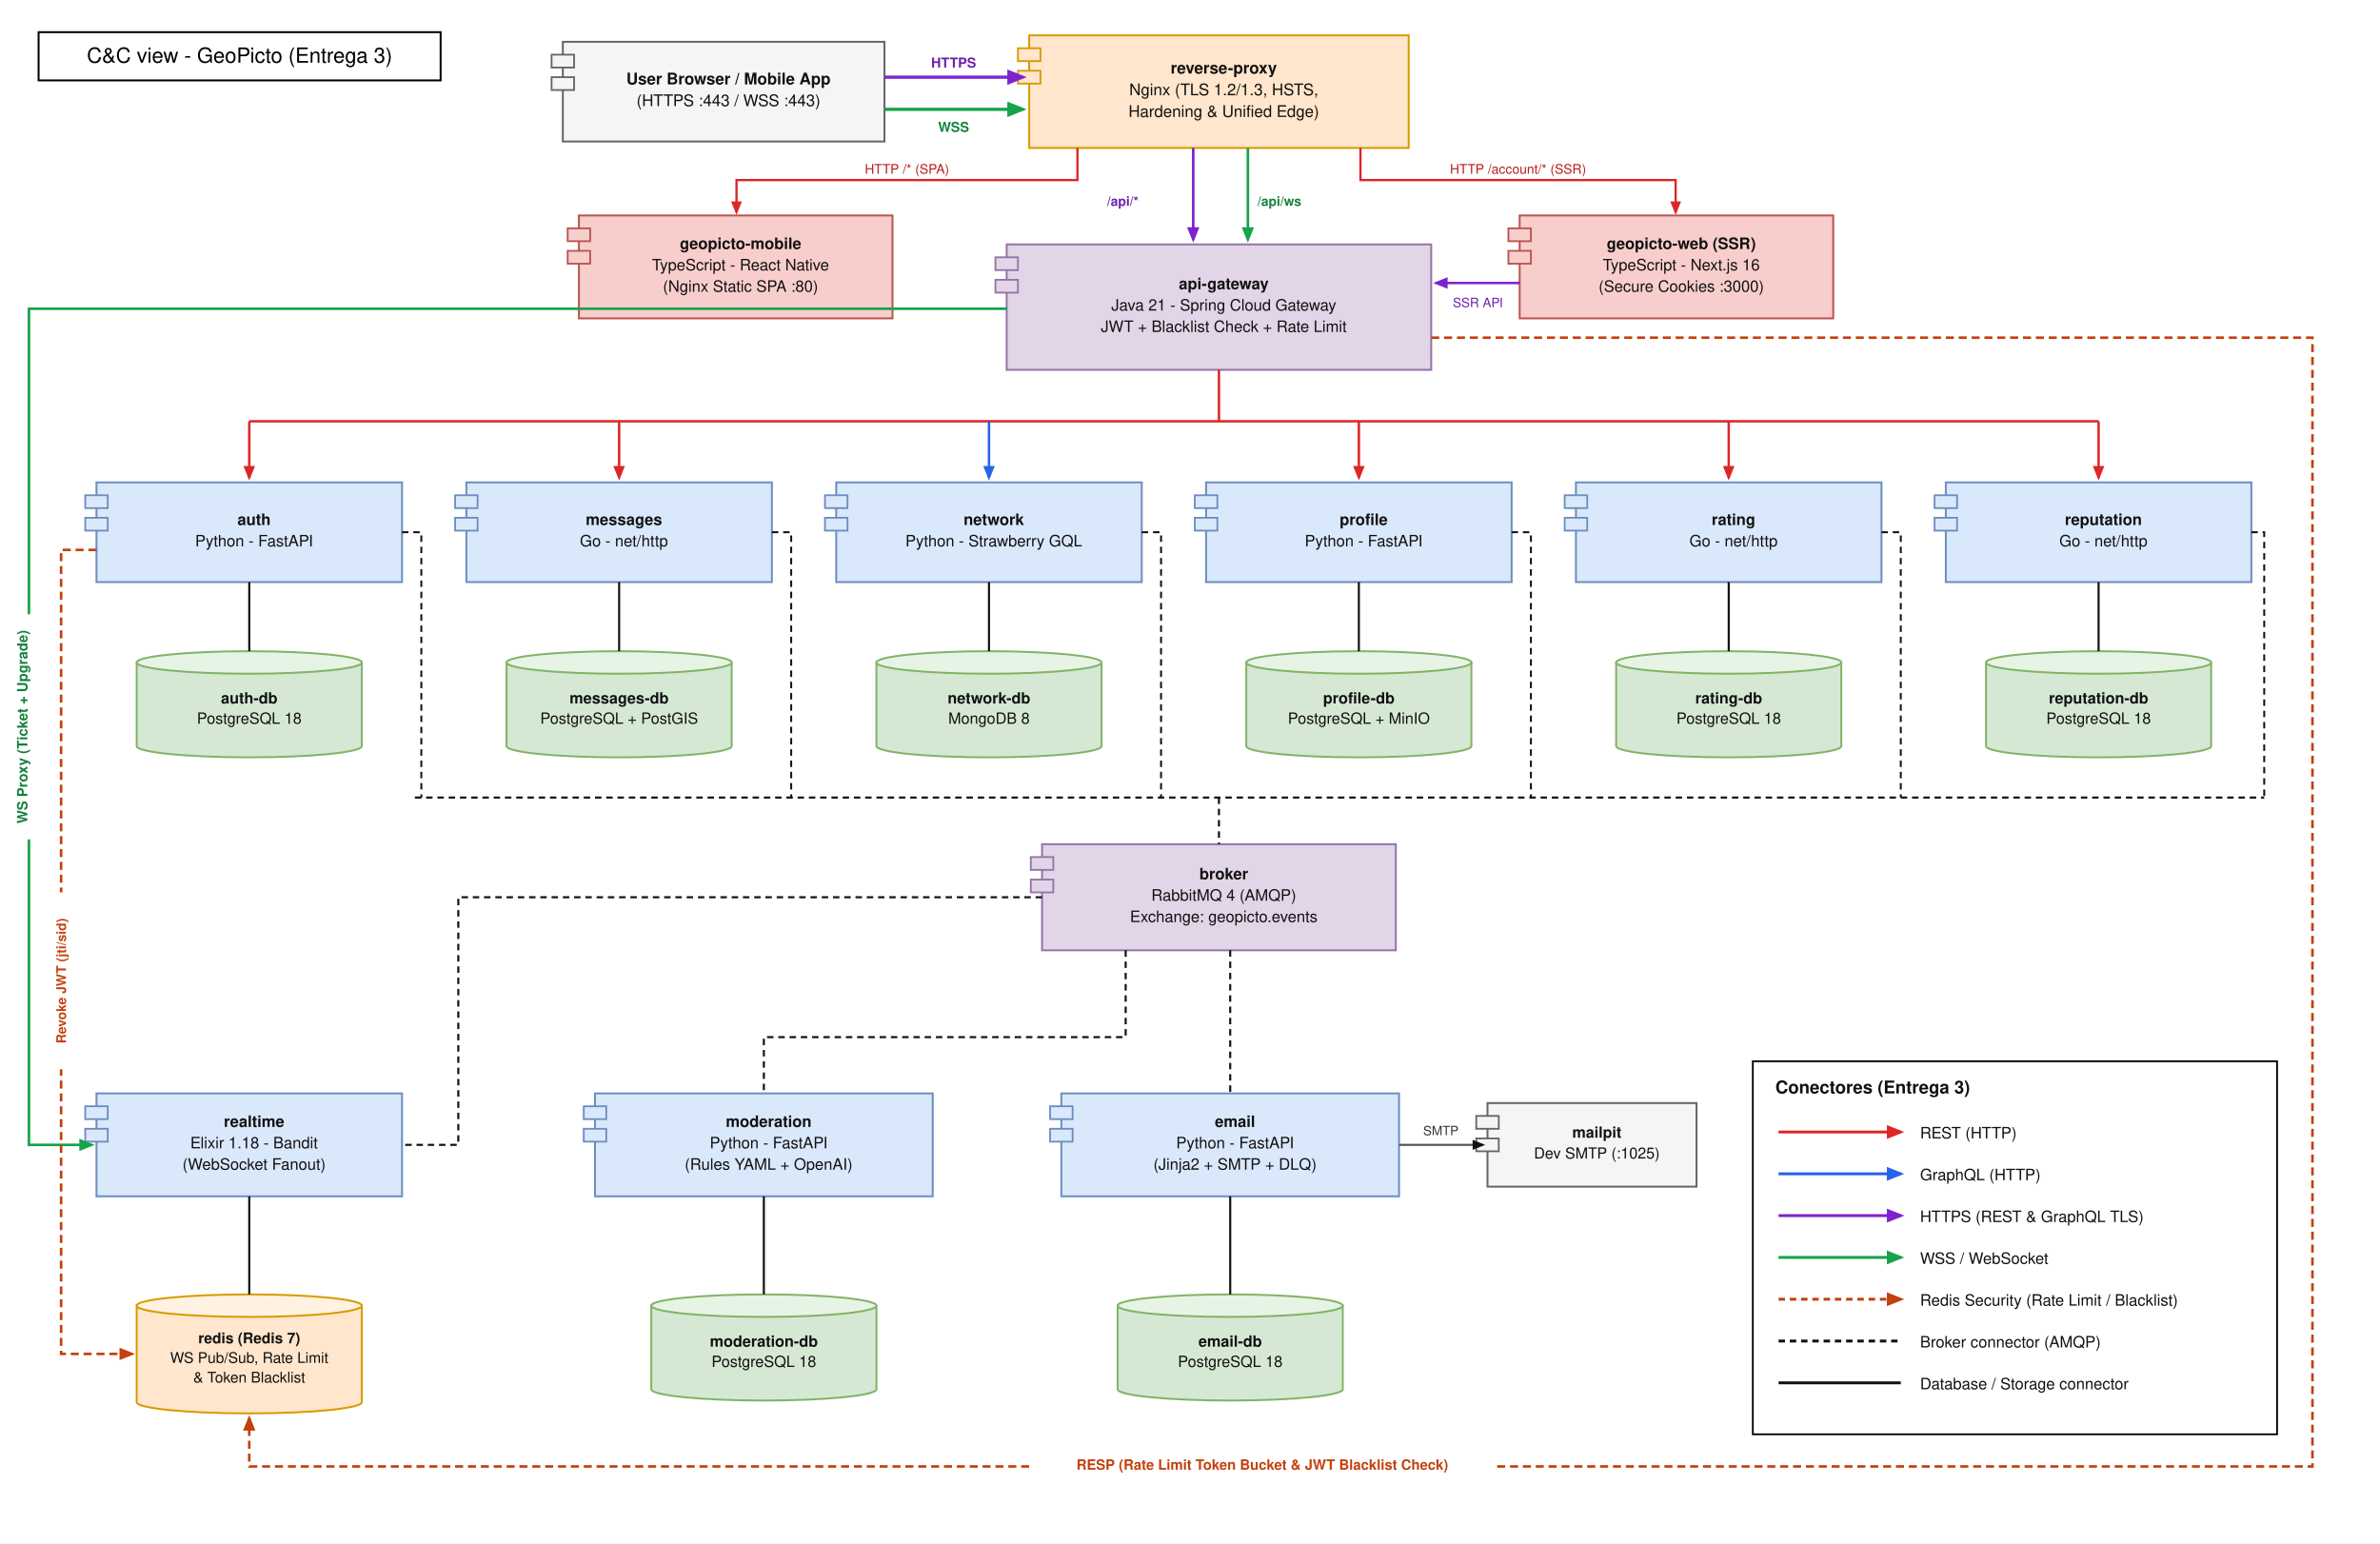
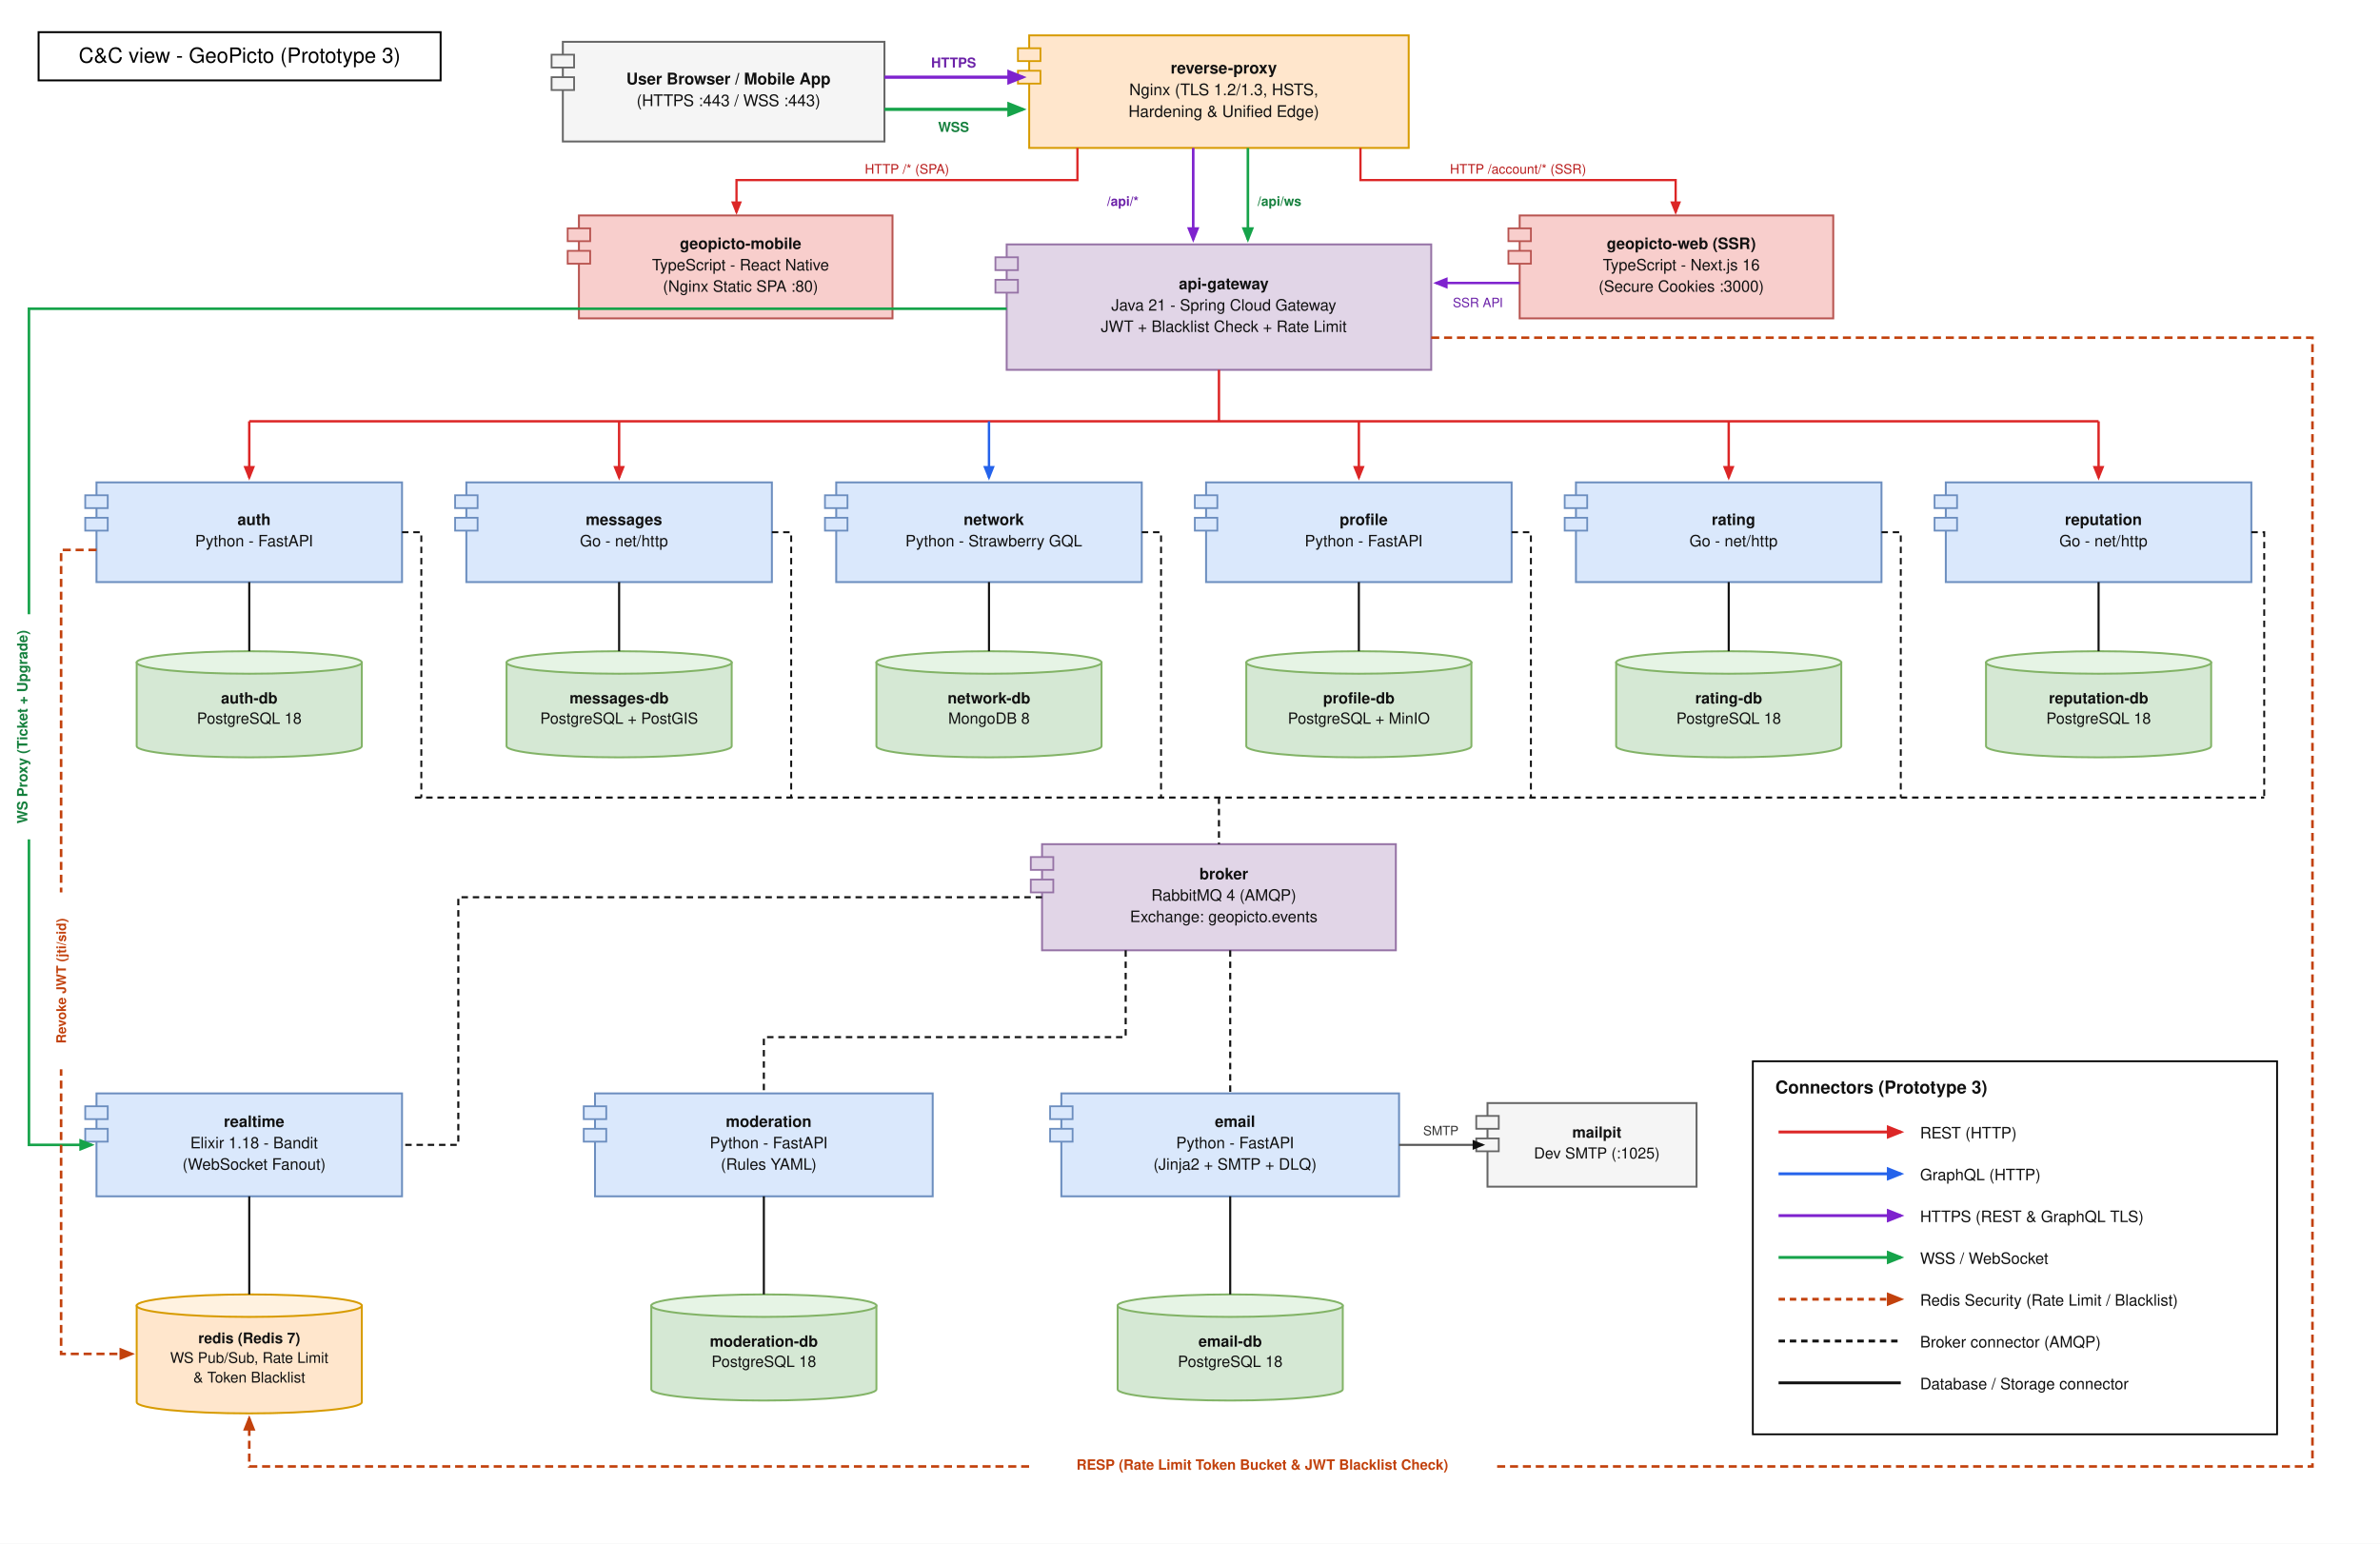
<svg xmlns="http://www.w3.org/2000/svg" viewBox="0 0 1480 960" width="1480px" height="960px" font-family="Helvetica, Arial, sans-serif">
  <rect width="100%" height="100%" fill="#ffffff" />
  <defs>
    <marker id="arr-red" viewBox="0 0 10 10" refX="8" refY="5" markerWidth="6" markerHeight="6" orient="auto">
      <path d="M 0 1 L 10 5 L 0 9 z" fill="#dc2626" />
    </marker>
    <marker id="arr-blue" viewBox="0 0 10 10" refX="8" refY="5" markerWidth="6" markerHeight="6" orient="auto">
      <path d="M 0 1 L 10 5 L 0 9 z" fill="#2563eb" />
    </marker>
    <marker id="arr-purple" viewBox="0 0 10 10" refX="8" refY="5" markerWidth="6" markerHeight="6" orient="auto">
      <path d="M 0 1 L 10 5 L 0 9 z" fill="#7e22ce" />
    </marker>
    <marker id="arr-green" viewBox="0 0 10 10" refX="8" refY="5" markerWidth="6" markerHeight="6" orient="auto">
      <path d="M 0 1 L 10 5 L 0 9 z" fill="#16a34a" />
    </marker>
    <marker id="arr-orange" viewBox="0 0 10 10" refX="8" refY="5" markerWidth="6" markerHeight="6" orient="auto">
      <path d="M 0 1 L 10 5 L 0 9 z" fill="#c2410c" />
    </marker>
    <marker id="arr-dark" viewBox="0 0 10 10" refX="8" refY="5" markerWidth="6" markerHeight="6" orient="auto">
      <path d="M 0 1 L 10 5 L 0 9 z" fill="#111111" />
    </marker>
  </defs>
  <rect x="24" y="20" width="250" height="30" fill="#ffffff" stroke="#000000" stroke-width="1.2" />
-   <text x="149" y="39" font-size="13" fill="#000000" text-anchor="middle">C&amp;C view - GeoPicto (Entrega 3)</text>
+   <text x="149" y="39" font-size="13" fill="#000000" text-anchor="middle">C&amp;C view - GeoPicto (Prototype 3)</text>
  <rect x="350" y="26" width="200" height="62" fill="#f5f5f5" stroke="#666666" stroke-width="1.2" />
  <rect x="343" y="34" width="14" height="8" fill="#f5f5f5" stroke="#666666" stroke-width="1.1" />
  <rect x="343" y="48" width="14" height="8" fill="#f5f5f5" stroke="#666666" stroke-width="1.1" />
  <text x="453.0" y="52.5" font-size="10" font-weight="700" fill="#111111" text-anchor="middle">User Browser / Mobile App</text>
  <text x="453.0" y="66.0" font-size="10" fill="#111111" text-anchor="middle">(HTTPS :443 / WSS :443)</text>
  <rect x="640" y="22" width="236" height="70" fill="#ffe6cc" stroke="#d79b00" stroke-width="1.2" />
  <rect x="633" y="30" width="14" height="8" fill="#ffe6cc" stroke="#d79b00" stroke-width="1.1" />
  <rect x="633" y="44" width="14" height="8" fill="#ffe6cc" stroke="#d79b00" stroke-width="1.1" />
  <text x="761.0" y="45.75" font-size="10" font-weight="700" fill="#111111" text-anchor="middle">reverse-proxy</text>
  <text x="761.0" y="59.25" font-size="10" fill="#111111" text-anchor="middle">Nginx (TLS 1.2/1.3, HSTS,</text>
  <text x="761.0" y="72.75" font-size="10" fill="#111111" text-anchor="middle">Hardening &amp; Unified Edge)</text>
  <path d="M 550,48 L 636,48" fill="none" stroke="#7e22ce" stroke-width="2" marker-end="url(#arr-purple)" />
  <text x="593" y="42" font-size="8.5" font-weight="700" fill="#6b21a8" text-anchor="middle">HTTPS</text>
  <path d="M 550,68 L 636,68" fill="none" stroke="#16a34a" stroke-width="2" marker-end="url(#arr-green)" />
  <text x="593" y="82" font-size="8.5" font-weight="700" fill="#15803d" text-anchor="middle">WSS</text>
  <rect x="360" y="134" width="195" height="64" fill="#f8cecc" stroke="#b85450" stroke-width="1.2" />
  <rect x="353" y="142" width="14" height="8" fill="#f8cecc" stroke="#b85450" stroke-width="1.1" />
  <rect x="353" y="156" width="14" height="8" fill="#f8cecc" stroke="#b85450" stroke-width="1.1" />
  <text x="460.5" y="154.85" font-size="9.8" font-weight="700" fill="#111111" text-anchor="middle">geopicto-mobile</text>
  <text x="460.5" y="168.15" font-size="9.8" fill="#111111" text-anchor="middle">TypeScript - React Native</text>
  <text x="460.5" y="181.45" font-size="9.8" fill="#111111" text-anchor="middle">(Nginx Static SPA :80)</text>
  <rect x="945" y="134" width="195" height="64" fill="#f8cecc" stroke="#b85450" stroke-width="1.2" />
  <rect x="938" y="142" width="14" height="8" fill="#f8cecc" stroke="#b85450" stroke-width="1.1" />
  <rect x="938" y="156" width="14" height="8" fill="#f8cecc" stroke="#b85450" stroke-width="1.1" />
  <text x="1045.5" y="154.85" font-size="9.8" font-weight="700" fill="#111111" text-anchor="middle">geopicto-web (SSR)</text>
  <text x="1045.5" y="168.15" font-size="9.8" fill="#111111" text-anchor="middle">TypeScript - Next.js 16</text>
  <text x="1045.5" y="181.45" font-size="9.8" fill="#111111" text-anchor="middle">(Secure Cookies :3000)</text>
  <path d="M 670,92 L 670,112 L 458,112 L 458,132" fill="none" stroke="#dc2626" stroke-width="1.4" marker-end="url(#arr-red)" />
  <text x="564" y="108" font-size="8.2" fill="#b91c1c" text-anchor="middle">HTTP /* (SPA)</text>
  <path d="M 846,92 L 846,112 L 1042,112 L 1042,132" fill="none" stroke="#dc2626" stroke-width="1.4" marker-end="url(#arr-red)" />
  <text x="944" y="108" font-size="8.2" fill="#b91c1c" text-anchor="middle">HTTP /account/* (SSR)</text>
  <rect x="626" y="152" width="264" height="78" fill="#e1d5e7" stroke="#9673a6" stroke-width="1.2" />
  <rect x="619" y="160" width="14" height="8" fill="#e1d5e7" stroke="#9673a6" stroke-width="1.1" />
  <rect x="619" y="174" width="14" height="8" fill="#e1d5e7" stroke="#9673a6" stroke-width="1.1" />
  <text x="761.0" y="179.85" font-size="9.8" font-weight="700" fill="#111111" text-anchor="middle">api-gateway</text>
  <text x="761.0" y="193.15" font-size="9.8" fill="#111111" text-anchor="middle">Java 21 - Spring Cloud Gateway</text>
  <text x="761.0" y="206.45" font-size="9.8" fill="#111111" text-anchor="middle">JWT + Blacklist Check + Rate Limit</text>
  <path d="M 742,92 L 742,149" fill="none" stroke="#7e22ce" stroke-width="1.6" marker-end="url(#arr-purple)" />
  <text x="708" y="128" font-size="8.2" font-weight="700" fill="#6b21a8" text-anchor="end">/api/*</text>
  <path d="M 776,92 L 776,149" fill="none" stroke="#16a34a" stroke-width="1.6" marker-end="url(#arr-green)" />
  <text x="782" y="128" font-size="8.2" font-weight="700" fill="#15803d">/api/ws</text>
  <path d="M 945,176 L 893,176" fill="none" stroke="#7e22ce" stroke-width="1.5" marker-end="url(#arr-purple)" />
  <text x="919" y="191" font-size="8" fill="#6b21a8" text-anchor="middle">SSR API</text>
  <line x1="758" y1="230" x2="758" y2="262" stroke="#dc2626" stroke-width="1.5" />
  <line x1="155" y1="262" x2="1305" y2="262" stroke="#dc2626" stroke-width="1.5" />
  <rect x="60" y="300" width="190" height="62" fill="#dae8fc" stroke="#6c8ebf" stroke-width="1.2" />
  <rect x="53" y="308" width="14" height="8" fill="#dae8fc" stroke="#6c8ebf" stroke-width="1.1" />
  <rect x="53" y="322" width="14" height="8" fill="#dae8fc" stroke="#6c8ebf" stroke-width="1.1" />
  <text x="158.0" y="326.5" font-size="9.8" font-weight="700" fill="#111111" text-anchor="middle">auth</text>
  <text x="158.0" y="339.8" font-size="9.8" fill="#111111" text-anchor="middle">Python - FastAPI</text>
  <path d="M 85,412 L 85,464 A 70.0,7 0 0,0 225,464 L 225,412 Z" fill="#d5e8d4" stroke="#82b366" stroke-width="1.2" />
  <ellipse cx="155.0" cy="412" rx="70.0" ry="7" fill="#e6f4e5" stroke="#82b366" stroke-width="1.2" />
  <text x="155.0" y="437.5" font-size="9.6" font-weight="700" fill="#111111" text-anchor="middle">auth-db</text>
  <text x="155.0" y="450.1" font-size="9.6" fill="#111111" text-anchor="middle">PostgreSQL 18</text>
  <line x1="155" y1="362" x2="155" y2="405" stroke="#111111" stroke-width="1.3" />
  <line x1="155" y1="262" x2="155" y2="297" stroke="#dc2626" stroke-width="1.5" marker-end="url(#arr-red)" />
  <rect x="290" y="300" width="190" height="62" fill="#dae8fc" stroke="#6c8ebf" stroke-width="1.2" />
  <rect x="283" y="308" width="14" height="8" fill="#dae8fc" stroke="#6c8ebf" stroke-width="1.1" />
  <rect x="283" y="322" width="14" height="8" fill="#dae8fc" stroke="#6c8ebf" stroke-width="1.1" />
  <text x="388.0" y="326.5" font-size="9.8" font-weight="700" fill="#111111" text-anchor="middle">messages</text>
  <text x="388.0" y="339.8" font-size="9.8" fill="#111111" text-anchor="middle">Go - net/http</text>
  <path d="M 315,412 L 315,464 A 70.0,7 0 0,0 455,464 L 455,412 Z" fill="#d5e8d4" stroke="#82b366" stroke-width="1.2" />
  <ellipse cx="385.0" cy="412" rx="70.0" ry="7" fill="#e6f4e5" stroke="#82b366" stroke-width="1.2" />
  <text x="385.0" y="437.5" font-size="9.6" font-weight="700" fill="#111111" text-anchor="middle">messages-db</text>
  <text x="385.0" y="450.1" font-size="9.6" fill="#111111" text-anchor="middle">PostgreSQL + PostGIS</text>
  <line x1="385" y1="362" x2="385" y2="405" stroke="#111111" stroke-width="1.3" />
  <line x1="385" y1="262" x2="385" y2="297" stroke="#dc2626" stroke-width="1.5" marker-end="url(#arr-red)" />
  <rect x="520" y="300" width="190" height="62" fill="#dae8fc" stroke="#6c8ebf" stroke-width="1.2" />
  <rect x="513" y="308" width="14" height="8" fill="#dae8fc" stroke="#6c8ebf" stroke-width="1.1" />
  <rect x="513" y="322" width="14" height="8" fill="#dae8fc" stroke="#6c8ebf" stroke-width="1.1" />
  <text x="618.0" y="326.5" font-size="9.8" font-weight="700" fill="#111111" text-anchor="middle">network</text>
  <text x="618.0" y="339.8" font-size="9.8" fill="#111111" text-anchor="middle">Python - Strawberry GQL</text>
  <path d="M 545,412 L 545,464 A 70.0,7 0 0,0 685,464 L 685,412 Z" fill="#d5e8d4" stroke="#82b366" stroke-width="1.2" />
  <ellipse cx="615.0" cy="412" rx="70.0" ry="7" fill="#e6f4e5" stroke="#82b366" stroke-width="1.2" />
  <text x="615.0" y="437.5" font-size="9.6" font-weight="700" fill="#111111" text-anchor="middle">network-db</text>
  <text x="615.0" y="450.1" font-size="9.6" fill="#111111" text-anchor="middle">MongoDB 8</text>
  <line x1="615" y1="362" x2="615" y2="405" stroke="#111111" stroke-width="1.3" />
  <line x1="615" y1="262" x2="615" y2="297" stroke="#2563eb" stroke-width="1.5" marker-end="url(#arr-blue)" />
  <rect x="750" y="300" width="190" height="62" fill="#dae8fc" stroke="#6c8ebf" stroke-width="1.2" />
  <rect x="743" y="308" width="14" height="8" fill="#dae8fc" stroke="#6c8ebf" stroke-width="1.1" />
  <rect x="743" y="322" width="14" height="8" fill="#dae8fc" stroke="#6c8ebf" stroke-width="1.1" />
  <text x="848.0" y="326.5" font-size="9.8" font-weight="700" fill="#111111" text-anchor="middle">profile</text>
  <text x="848.0" y="339.8" font-size="9.8" fill="#111111" text-anchor="middle">Python - FastAPI</text>
  <path d="M 775,412 L 775,464 A 70.0,7 0 0,0 915,464 L 915,412 Z" fill="#d5e8d4" stroke="#82b366" stroke-width="1.2" />
  <ellipse cx="845.0" cy="412" rx="70.0" ry="7" fill="#e6f4e5" stroke="#82b366" stroke-width="1.2" />
  <text x="845.0" y="437.5" font-size="9.6" font-weight="700" fill="#111111" text-anchor="middle">profile-db</text>
  <text x="845.0" y="450.1" font-size="9.6" fill="#111111" text-anchor="middle">PostgreSQL + MinIO</text>
  <line x1="845" y1="362" x2="845" y2="405" stroke="#111111" stroke-width="1.3" />
  <line x1="845" y1="262" x2="845" y2="297" stroke="#dc2626" stroke-width="1.5" marker-end="url(#arr-red)" />
  <rect x="980" y="300" width="190" height="62" fill="#dae8fc" stroke="#6c8ebf" stroke-width="1.2" />
  <rect x="973" y="308" width="14" height="8" fill="#dae8fc" stroke="#6c8ebf" stroke-width="1.1" />
  <rect x="973" y="322" width="14" height="8" fill="#dae8fc" stroke="#6c8ebf" stroke-width="1.1" />
  <text x="1078.0" y="326.5" font-size="9.8" font-weight="700" fill="#111111" text-anchor="middle">rating</text>
  <text x="1078.0" y="339.8" font-size="9.8" fill="#111111" text-anchor="middle">Go - net/http</text>
  <path d="M 1005,412 L 1005,464 A 70.0,7 0 0,0 1145,464 L 1145,412 Z" fill="#d5e8d4" stroke="#82b366" stroke-width="1.2" />
  <ellipse cx="1075.0" cy="412" rx="70.0" ry="7" fill="#e6f4e5" stroke="#82b366" stroke-width="1.2" />
  <text x="1075.0" y="437.5" font-size="9.6" font-weight="700" fill="#111111" text-anchor="middle">rating-db</text>
  <text x="1075.0" y="450.1" font-size="9.6" fill="#111111" text-anchor="middle">PostgreSQL 18</text>
  <line x1="1075" y1="362" x2="1075" y2="405" stroke="#111111" stroke-width="1.3" />
  <line x1="1075" y1="262" x2="1075" y2="297" stroke="#dc2626" stroke-width="1.5" marker-end="url(#arr-red)" />
  <rect x="1210" y="300" width="190" height="62" fill="#dae8fc" stroke="#6c8ebf" stroke-width="1.2" />
  <rect x="1203" y="308" width="14" height="8" fill="#dae8fc" stroke="#6c8ebf" stroke-width="1.1" />
  <rect x="1203" y="322" width="14" height="8" fill="#dae8fc" stroke="#6c8ebf" stroke-width="1.1" />
  <text x="1308.0" y="326.5" font-size="9.8" font-weight="700" fill="#111111" text-anchor="middle">reputation</text>
  <text x="1308.0" y="339.8" font-size="9.8" fill="#111111" text-anchor="middle">Go - net/http</text>
  <path d="M 1235,412 L 1235,464 A 70.0,7 0 0,0 1375,464 L 1375,412 Z" fill="#d5e8d4" stroke="#82b366" stroke-width="1.2" />
  <ellipse cx="1305.0" cy="412" rx="70.0" ry="7" fill="#e6f4e5" stroke="#82b366" stroke-width="1.2" />
  <text x="1305.0" y="437.5" font-size="9.6" font-weight="700" fill="#111111" text-anchor="middle">reputation-db</text>
  <text x="1305.0" y="450.1" font-size="9.6" fill="#111111" text-anchor="middle">PostgreSQL 18</text>
  <line x1="1305" y1="362" x2="1305" y2="405" stroke="#111111" stroke-width="1.3" />
  <line x1="1305" y1="262" x2="1305" y2="297" stroke="#dc2626" stroke-width="1.5" marker-end="url(#arr-red)" />
  <rect x="648" y="525" width="220" height="66" fill="#e1d5e7" stroke="#9673a6" stroke-width="1.2" />
  <rect x="641" y="533" width="14" height="8" fill="#e1d5e7" stroke="#9673a6" stroke-width="1.1" />
  <rect x="641" y="547" width="14" height="8" fill="#e1d5e7" stroke="#9673a6" stroke-width="1.1" />
  <text x="761.0" y="546.85" font-size="9.8" font-weight="700" fill="#111111" text-anchor="middle">broker</text>
  <text x="761.0" y="560.15" font-size="9.8" fill="#111111" text-anchor="middle">RabbitMQ 4 (AMQP)</text>
  <text x="761.0" y="573.45" font-size="9.8" fill="#111111" text-anchor="middle">Exchange: geopicto.events</text>
  <line x1="258" y1="496" x2="1408" y2="496" stroke="#111111" stroke-width="1.3" stroke-dasharray="4,3" />
  <line x1="758" y1="496" x2="758" y2="525" stroke="#111111" stroke-width="1.3" stroke-dasharray="4,3" />
  <path d="M 250,331 L 262,331 L 262,496" fill="none" stroke="#111111" stroke-width="1.2" stroke-dasharray="4,3" />
  <path d="M 480,331 L 492,331 L 492,496" fill="none" stroke="#111111" stroke-width="1.2" stroke-dasharray="4,3" />
  <path d="M 710,331 L 722,331 L 722,496" fill="none" stroke="#111111" stroke-width="1.2" stroke-dasharray="4,3" />
  <path d="M 940,331 L 952,331 L 952,496" fill="none" stroke="#111111" stroke-width="1.2" stroke-dasharray="4,3" />
  <path d="M 1170,331 L 1182,331 L 1182,496" fill="none" stroke="#111111" stroke-width="1.2" stroke-dasharray="4,3" />
  <path d="M 1400,331 L 1408,331 L 1408,496" fill="none" stroke="#111111" stroke-width="1.2" stroke-dasharray="4,3" />
  <rect x="60" y="680" width="190" height="64" fill="#dae8fc" stroke="#6c8ebf" stroke-width="1.2" />
  <rect x="53" y="688" width="14" height="8" fill="#dae8fc" stroke="#6c8ebf" stroke-width="1.1" />
  <rect x="53" y="702" width="14" height="8" fill="#dae8fc" stroke="#6c8ebf" stroke-width="1.1" />
  <text x="158.0" y="700.85" font-size="9.8" font-weight="700" fill="#111111" text-anchor="middle">realtime</text>
  <text x="158.0" y="714.15" font-size="9.8" fill="#111111" text-anchor="middle">Elixir 1.18 - Bandit</text>
  <text x="158.0" y="727.45" font-size="9.8" fill="#111111" text-anchor="middle">(WebSocket Fanout)</text>
  <path d="M 85,812 L 85,872 A 70.0,7 0 0,0 225,872 L 225,812 Z" fill="#ffe6cc" stroke="#d79b00" stroke-width="1.2" />
  <ellipse cx="155.0" cy="812" rx="70.0" ry="7" fill="#fff2e0" stroke="#d79b00" stroke-width="1.2" />
  <text x="155.0" y="835.4" font-size="9.2" font-weight="700" fill="#111111" text-anchor="middle">redis (Redis 7)</text>
  <text x="155.0" y="847.6" font-size="9.2" fill="#111111" text-anchor="middle">WS Pub/Sub, Rate Limit</text>
  <text x="155.0" y="859.8" font-size="9.2" fill="#111111" text-anchor="middle">&amp; Token Blacklist</text>
  <line x1="155" y1="744" x2="155" y2="805" stroke="#111111" stroke-width="1.3" />
  <path d="M 626,192 L 18,192 L 18,712 L 57,712" fill="none" stroke="#16a34a" stroke-width="1.6" marker-end="url(#arr-green)" />
  <rect x="6" y="382" width="16" height="140" fill="#ffffff" />
  <text x="17" y="452" font-size="8.8" font-weight="700" fill="#15803d" transform="rotate(-90 17,452)" text-anchor="middle">WS Proxy (Ticket + Upgrade)</text>
  <path d="M 648,558 L 285,558 L 285,712 L 250,712" fill="none" stroke="#111111" stroke-width="1.3" stroke-dasharray="4,3" />
  <path d="M 60,342 L 38,342 L 38,842 L 82,842" fill="none" stroke="#c2410c" stroke-width="1.6" stroke-dasharray="5,3" marker-end="url(#arr-orange)" />
  <rect x="30" y="555" width="16" height="110" fill="#ffffff" />
  <text x="41" y="610" font-size="8.2" font-weight="700" fill="#c2410c" transform="rotate(-90 41,610)" text-anchor="middle">Revoke JWT (jti/sid)</text>
  <path d="M 890,210 L 1438,210 L 1438,912 L 155,912 L 155,882" fill="none" stroke="#c2410c" stroke-width="1.6" stroke-dasharray="5,3" marker-end="url(#arr-orange)" />
  <rect x="640" y="902" width="290" height="16" fill="#ffffff" />
  <text x="785" y="914" font-size="8.8" font-weight="700" fill="#c2410c" text-anchor="middle">RESP (Rate Limit Token Bucket &amp; JWT Blacklist Check)</text>
  <rect x="370" y="680" width="210" height="64" fill="#dae8fc" stroke="#6c8ebf" stroke-width="1.2" />
  <rect x="363" y="688" width="14" height="8" fill="#dae8fc" stroke="#6c8ebf" stroke-width="1.1" />
  <rect x="363" y="702" width="14" height="8" fill="#dae8fc" stroke="#6c8ebf" stroke-width="1.1" />
  <text x="478.0" y="700.85" font-size="9.8" font-weight="700" fill="#111111" text-anchor="middle">moderation</text>
  <text x="478.0" y="714.15" font-size="9.8" fill="#111111" text-anchor="middle">Python - FastAPI</text>
-   <text x="478.0" y="727.45" font-size="9.8" fill="#111111" text-anchor="middle">(Rules YAML + OpenAI)</text>
+   <text x="478.0" y="727.45" font-size="9.8" fill="#111111" text-anchor="middle">(Rules YAML)</text>
  <path d="M 405,812 L 405,864 A 70.0,7 0 0,0 545,864 L 545,812 Z" fill="#d5e8d4" stroke="#82b366" stroke-width="1.2" />
  <ellipse cx="475.0" cy="812" rx="70.0" ry="7" fill="#e6f4e5" stroke="#82b366" stroke-width="1.2" />
  <text x="475.0" y="837.5" font-size="9.6" font-weight="700" fill="#111111" text-anchor="middle">moderation-db</text>
  <text x="475.0" y="850.1" font-size="9.6" fill="#111111" text-anchor="middle">PostgreSQL 18</text>
  <line x1="475" y1="744" x2="475" y2="805" stroke="#111111" stroke-width="1.3" />
  <path d="M 700,591 L 700,645 L 475,645 L 475,680" fill="none" stroke="#111111" stroke-width="1.3" stroke-dasharray="4,3" />
  <rect x="660" y="680" width="210" height="64" fill="#dae8fc" stroke="#6c8ebf" stroke-width="1.2" />
  <rect x="653" y="688" width="14" height="8" fill="#dae8fc" stroke="#6c8ebf" stroke-width="1.1" />
  <rect x="653" y="702" width="14" height="8" fill="#dae8fc" stroke="#6c8ebf" stroke-width="1.1" />
  <text x="768.0" y="700.85" font-size="9.8" font-weight="700" fill="#111111" text-anchor="middle">email</text>
  <text x="768.0" y="714.15" font-size="9.8" fill="#111111" text-anchor="middle">Python - FastAPI</text>
  <text x="768.0" y="727.45" font-size="9.8" fill="#111111" text-anchor="middle">(Jinja2 + SMTP + DLQ)</text>
  <path d="M 695,812 L 695,864 A 70.0,7 0 0,0 835,864 L 835,812 Z" fill="#d5e8d4" stroke="#82b366" stroke-width="1.2" />
  <ellipse cx="765.0" cy="812" rx="70.0" ry="7" fill="#e6f4e5" stroke="#82b366" stroke-width="1.2" />
  <text x="765.0" y="837.5" font-size="9.6" font-weight="700" fill="#111111" text-anchor="middle">email-db</text>
  <text x="765.0" y="850.1" font-size="9.6" fill="#111111" text-anchor="middle">PostgreSQL 18</text>
  <line x1="765" y1="744" x2="765" y2="805" stroke="#111111" stroke-width="1.3" />
  <path d="M 765,591 L 765,680" fill="none" stroke="#111111" stroke-width="1.3" stroke-dasharray="4,3" />
  <rect x="925" y="686" width="130" height="52" fill="#f5f5f5" stroke="#666666" stroke-width="1.2" />
  <rect x="918" y="694" width="14" height="8" fill="#f5f5f5" stroke="#666666" stroke-width="1.1" />
  <rect x="918" y="708" width="14" height="8" fill="#f5f5f5" stroke="#666666" stroke-width="1.1" />
  <text x="993.0" y="707.5" font-size="9.5" font-weight="700" fill="#111111" text-anchor="middle">mailpit</text>
  <text x="993.0" y="720.5" font-size="9.5" fill="#111111" text-anchor="middle">Dev SMTP (:1025)</text>
  <line x1="870" y1="712" x2="922" y2="712" stroke="#555555" stroke-width="1.3" marker-end="url(#arr-dark)" />
  <text x="896" y="706" font-size="8" fill="#333333" text-anchor="middle">SMTP</text>
  <rect x="1090" y="660" width="326" height="232" fill="#ffffff" stroke="#000000" stroke-width="1.1" />
-   <text x="1104" y="680" font-size="11" font-weight="700" fill="#111111">Conectores (Entrega 3)</text>
+   <text x="1104" y="680" font-size="11" font-weight="700" fill="#111111">Connectors (Prototype 3)</text>
  <line x1="1106" y1="704" x2="1182" y2="704" stroke="#dc2626" stroke-width="1.8" marker-end="url(#arr-red)" />
  <text x="1194" y="708" font-size="9.8" fill="#111111">REST (HTTP)</text>
  <line x1="1106" y1="730" x2="1182" y2="730" stroke="#2563eb" stroke-width="1.8" marker-end="url(#arr-blue)" />
  <text x="1194" y="734" font-size="9.8" fill="#111111">GraphQL (HTTP)</text>
  <line x1="1106" y1="756" x2="1182" y2="756" stroke="#7e22ce" stroke-width="1.8" marker-end="url(#arr-purple)" />
  <text x="1194" y="760" font-size="9.8" fill="#111111">HTTPS (REST &amp; GraphQL TLS)</text>
  <line x1="1106" y1="782" x2="1182" y2="782" stroke="#16a34a" stroke-width="1.8" marker-end="url(#arr-green)" />
  <text x="1194" y="786" font-size="9.8" fill="#111111">WSS / WebSocket</text>
  <line x1="1106" y1="808" x2="1182" y2="808" stroke="#c2410c" stroke-width="1.8" stroke-dasharray="4,3" marker-end="url(#arr-orange)" />
  <text x="1194" y="812" font-size="9.8" fill="#111111">Redis Security (Rate Limit / Blacklist)</text>
  <line x1="1106" y1="834" x2="1182" y2="834" stroke="#111111" stroke-width="1.8" stroke-dasharray="4,3" />
  <text x="1194" y="838" font-size="9.8" fill="#111111">Broker connector (AMQP)</text>
  <line x1="1106" y1="860" x2="1182" y2="860" stroke="#111111" stroke-width="1.8" />
  <text x="1194" y="864" font-size="9.8" fill="#111111">Database / Storage connector</text>
</svg>
